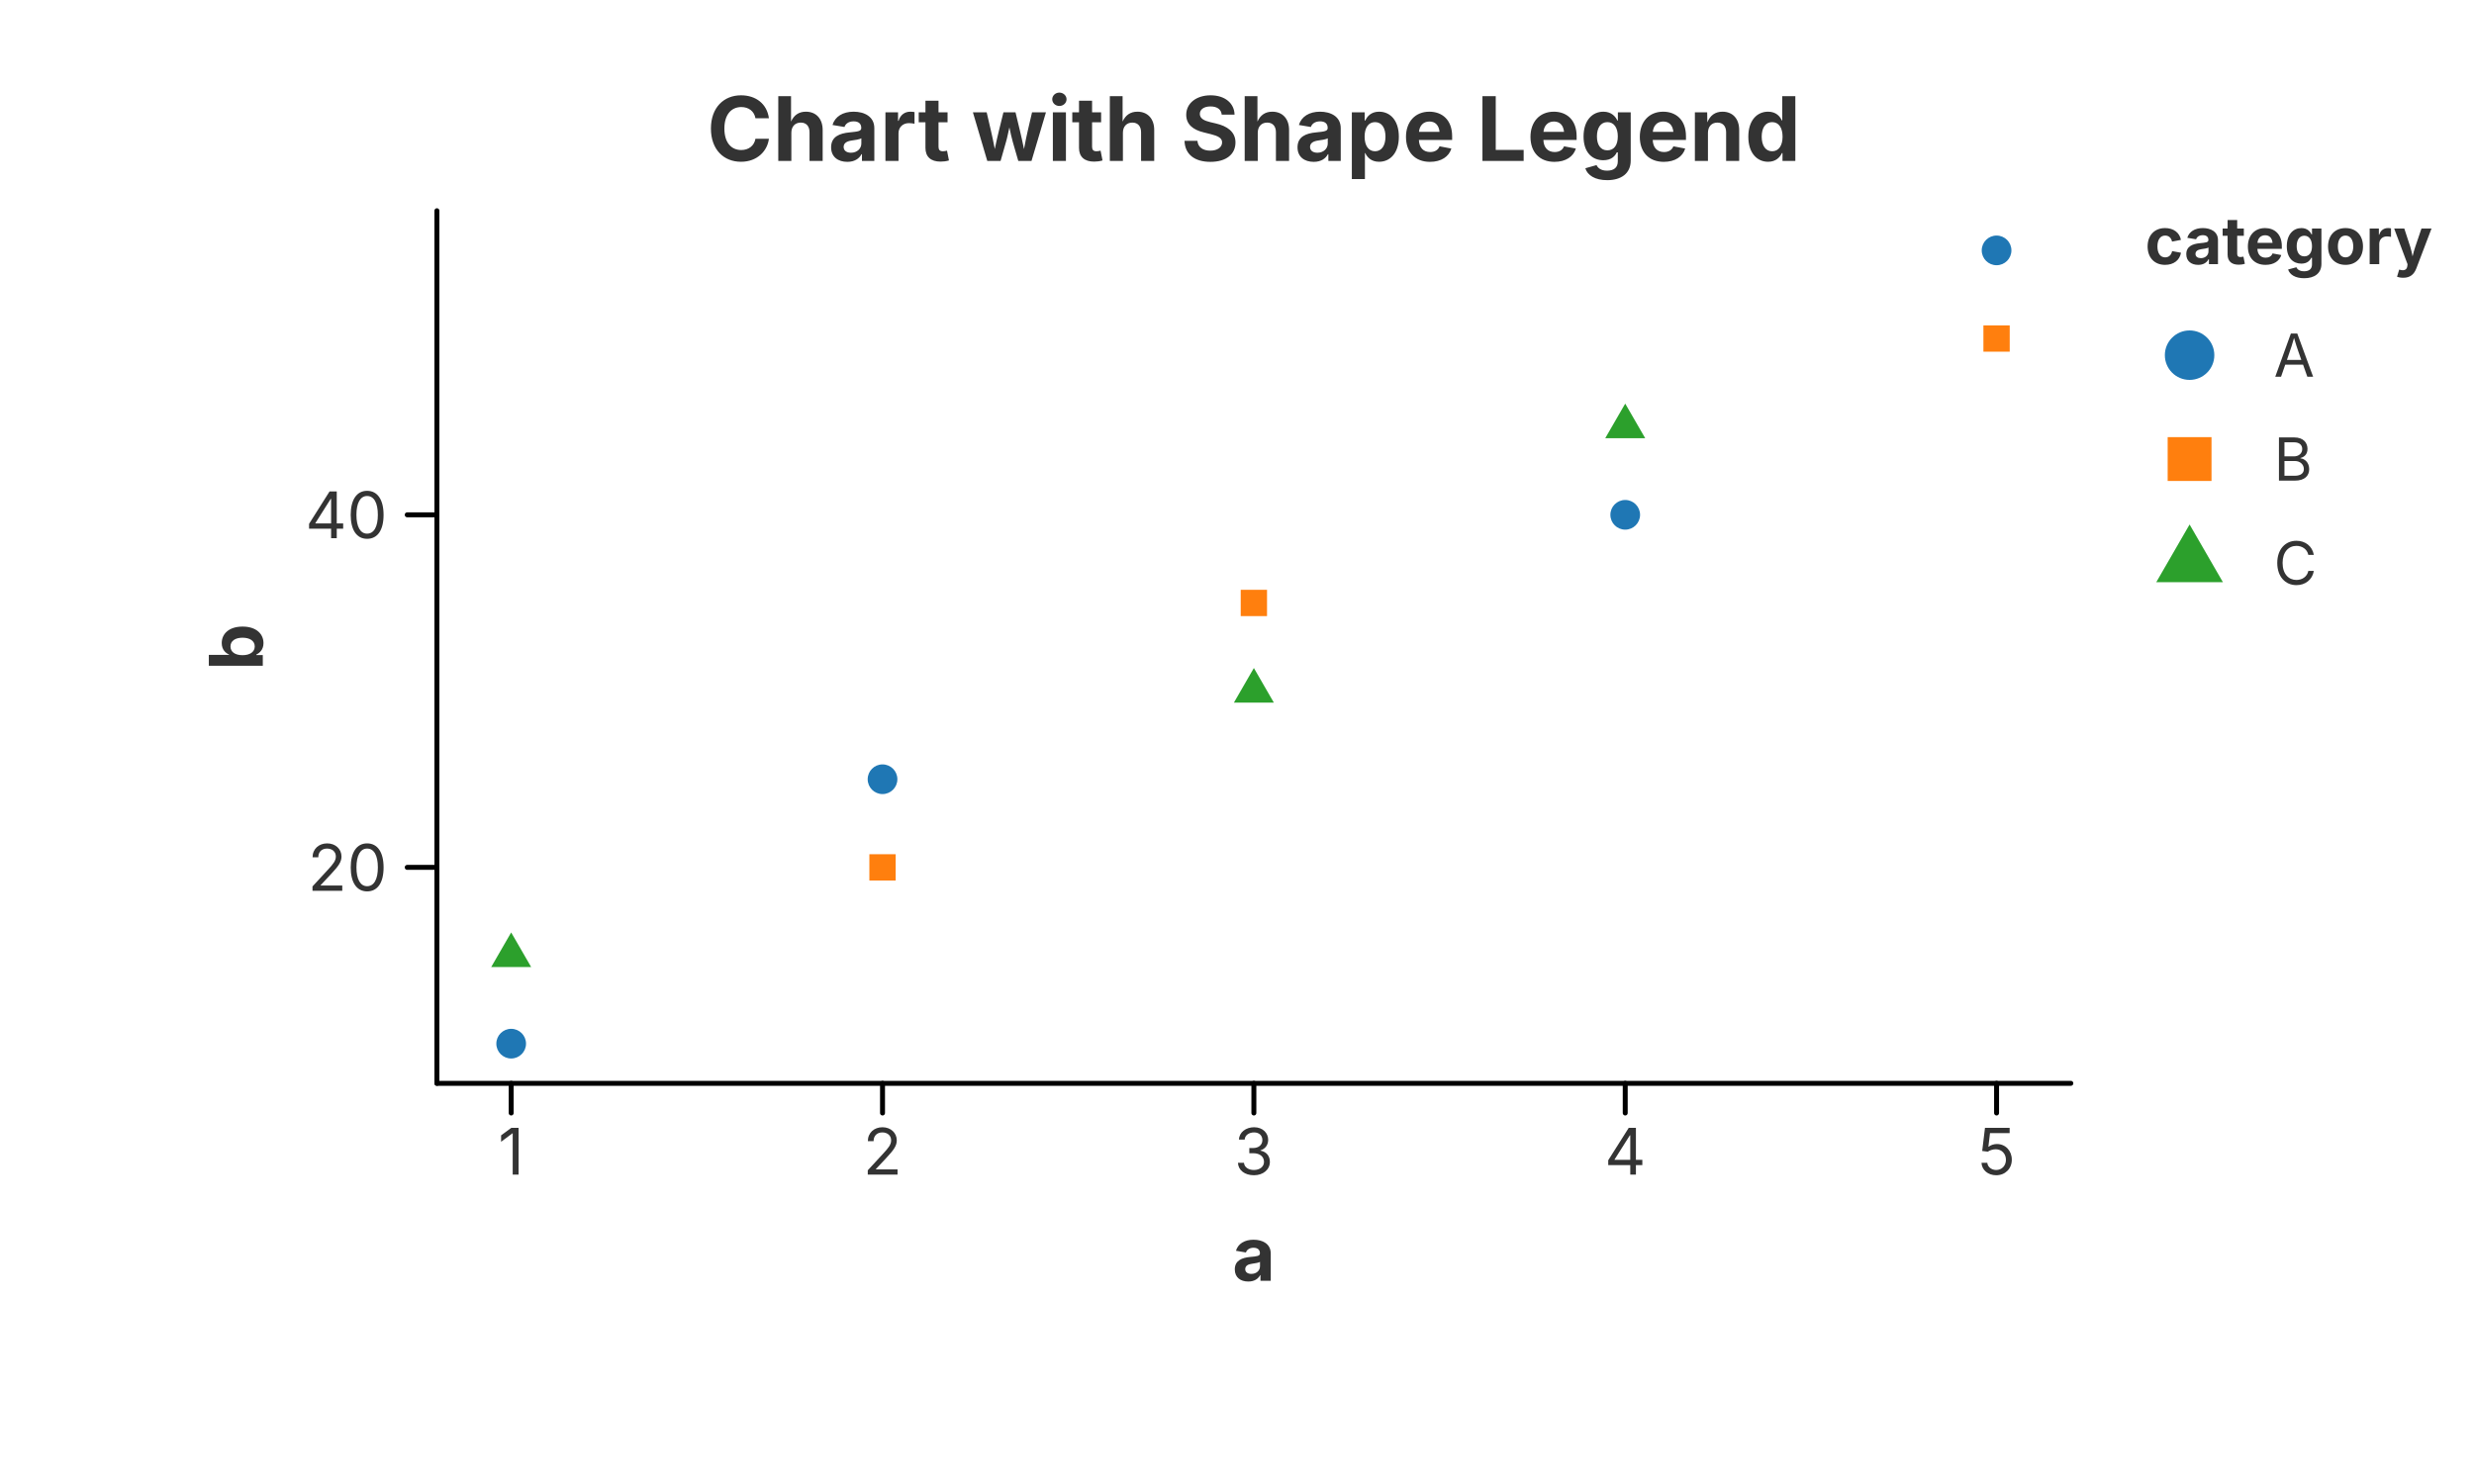
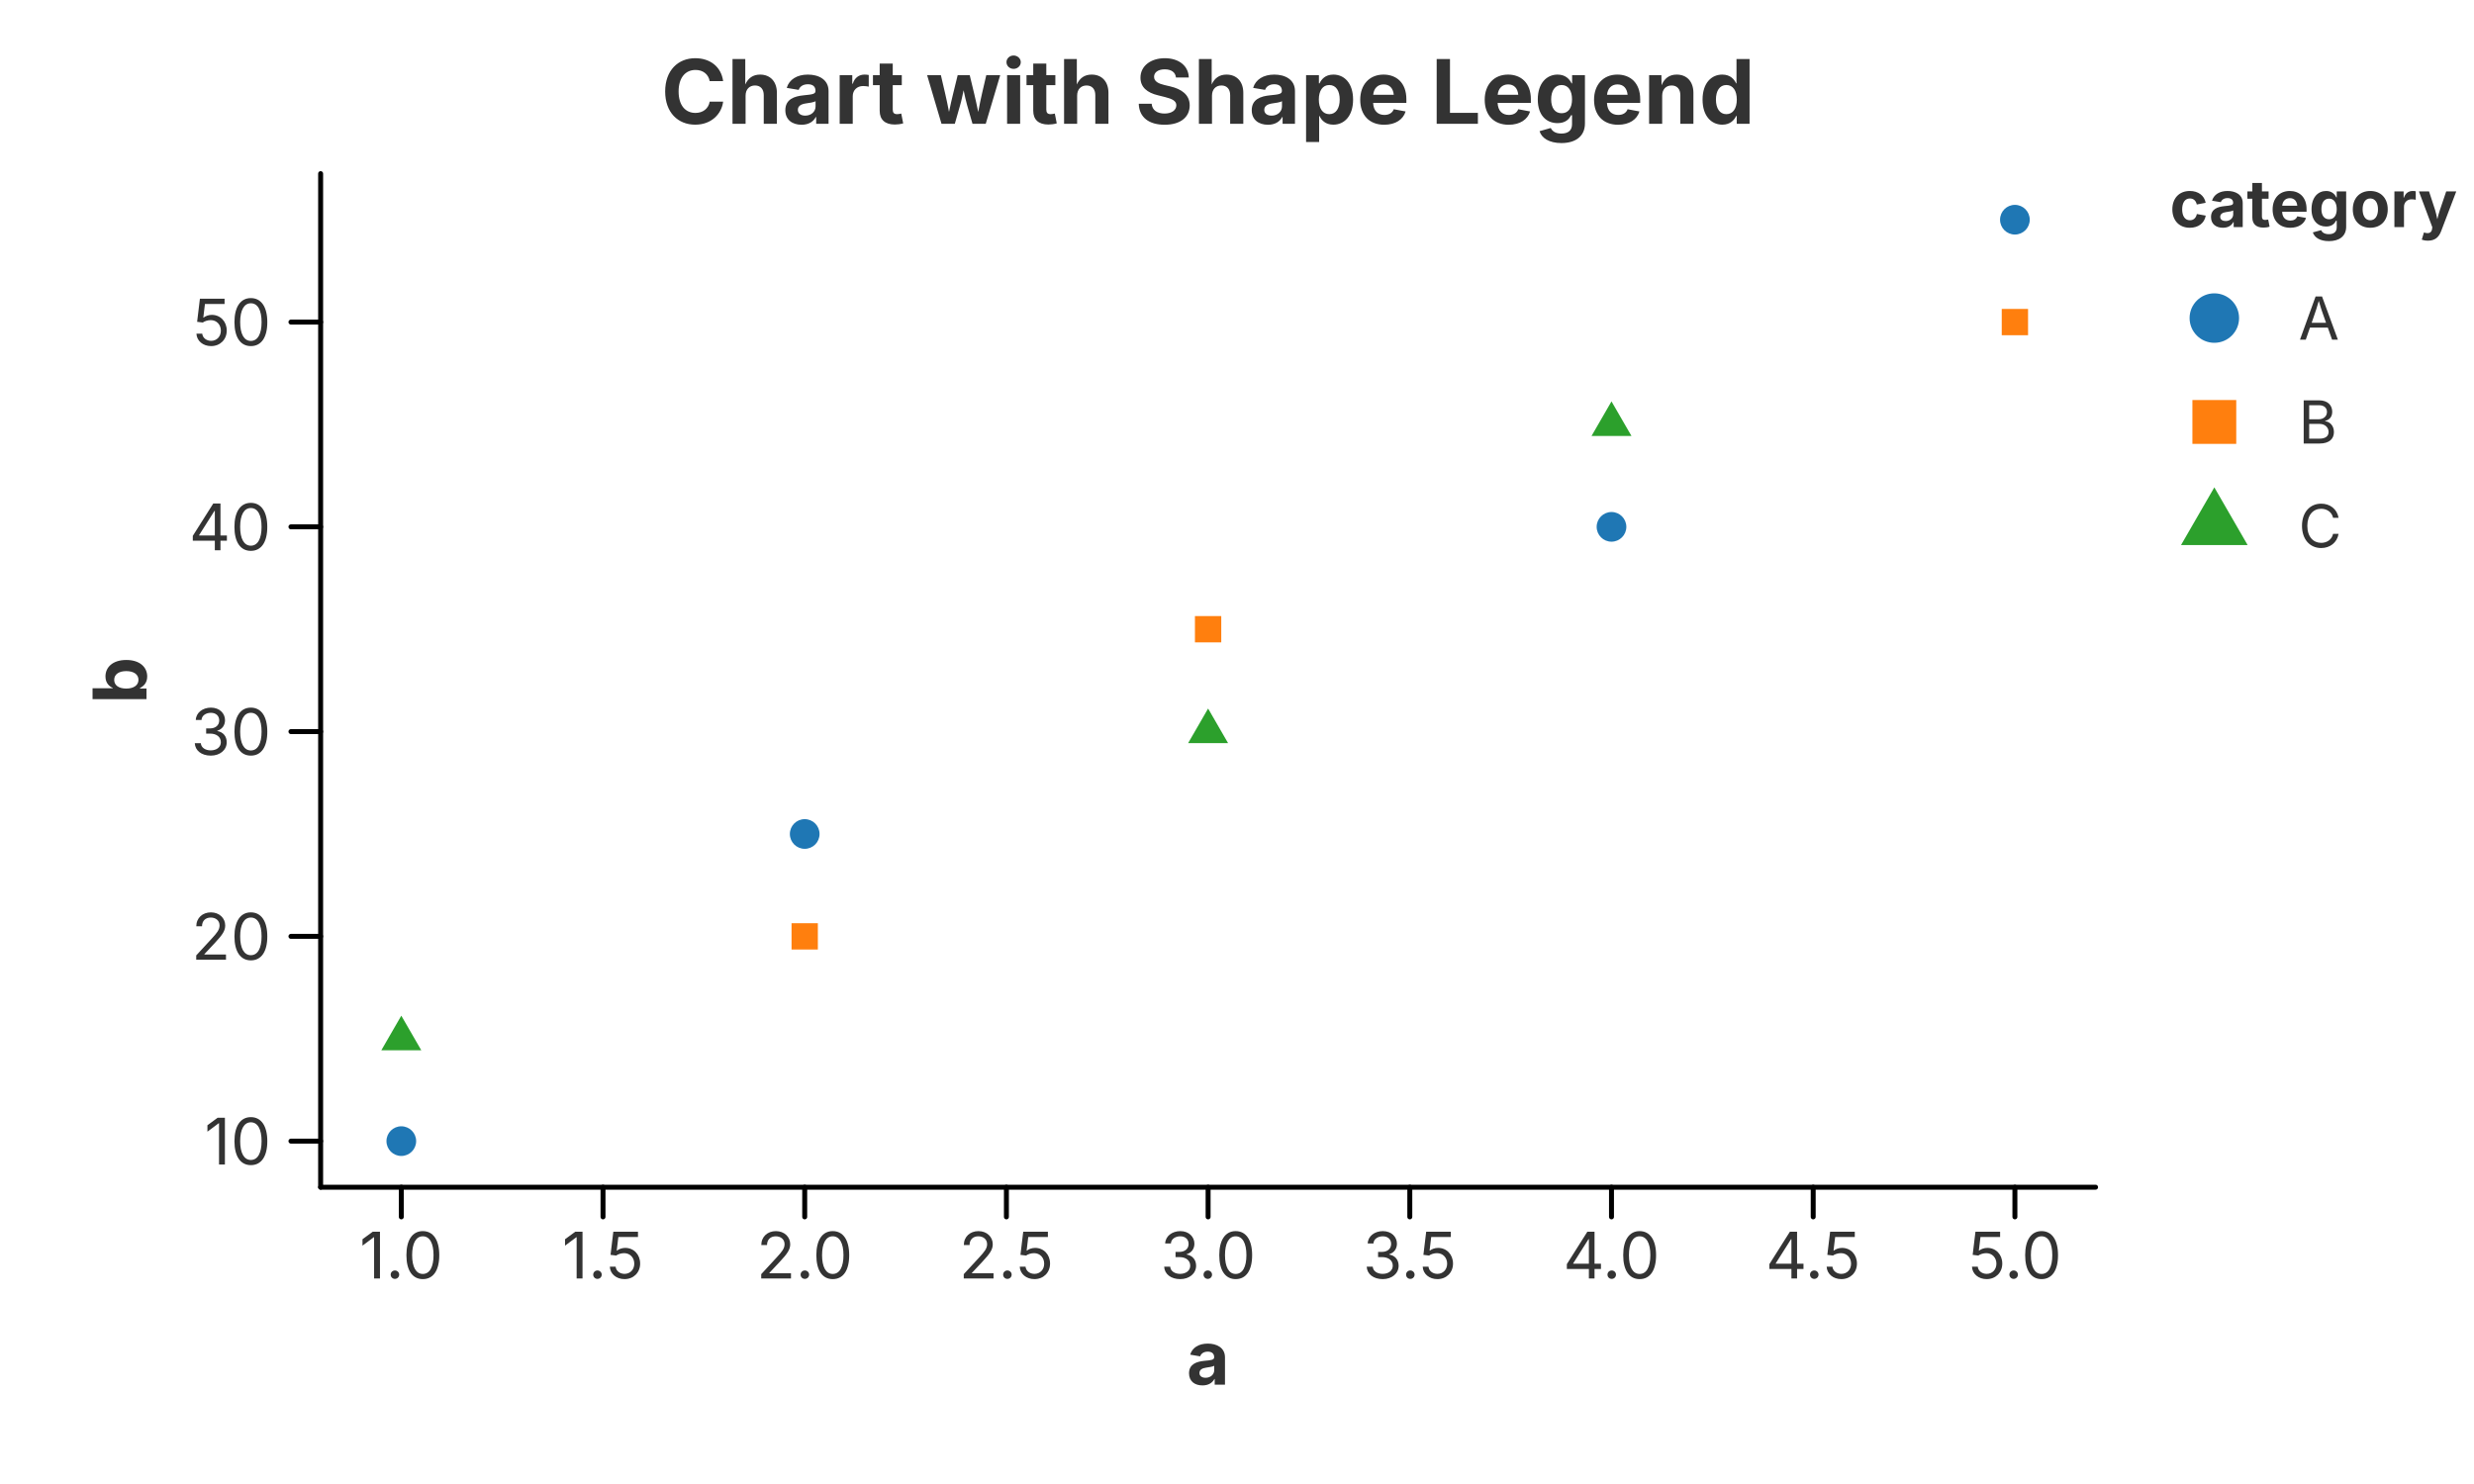
<svg xmlns="http://www.w3.org/2000/svg" width="500" height="300" viewBox="0 0 500 300">
  <rect x="0.000" y="0.000" width="500.000" height="300.000" fill="rgba(255,255,255,1.000)" stroke="none" stroke-width="0.000" fill-opacity="1.000" stroke-opacity="1.000" />
-   <text x="253.410" y="25.800" font-size="18.0" font-family="Inter, -apple-system, BlinkMacSystemFont, 'Segoe UI', Roboto, Helvetica, Arial, 'PingFang SC', 'Microsoft YaHei', Ubuntu, Cantarell, 'Noto Sans', sans-serif" fill="rgba(51,51,51,1.000)" fill-opacity="1.000" text-anchor="middle" font-weight="bold" dominant-baseline="middle" transform="rotate(0 253.410 25.800)">Chart with Shape Legend</text>
+   <text x="244.160" y="18.300" font-size="18.0" font-family="Inter, -apple-system, BlinkMacSystemFont, 'Segoe UI', Roboto, Helvetica, Arial, 'PingFang SC', 'Microsoft YaHei', Ubuntu, Cantarell, 'Noto Sans', sans-serif" fill="rgba(51,51,51,1.000)" fill-opacity="1.000" text-anchor="middle" font-weight="bold" dominant-baseline="middle" transform="rotate(0 244.160 18.300)">Chart with Shape Legend</text>
  <defs>
    <clipPath id="plot-clip-area-0">
-       <rect x="88.300" y="42.600" width="330.220" height="176.400" />
+       <rect x="64.800" y="35.100" width="358.720" height="204.900" />
    </clipPath>
  </defs>
  <g clip-path="url(#plot-clip-area-0)">
-     <circle cx="103.310" cy="210.982" r="3.000" fill="rgba(31,119,180,1.000)" stroke="none" stroke-width="0.000" fill-opacity="1.000" stroke-opacity="1.000" />
-     <circle cx="328.460" cy="104.073" r="3.000" fill="rgba(31,119,180,1.000)" stroke="none" stroke-width="0.000" fill-opacity="1.000" stroke-opacity="1.000" />
-     <circle cx="178.360" cy="157.527" r="3.000" fill="rgba(31,119,180,1.000)" stroke="none" stroke-width="0.000" fill-opacity="1.000" stroke-opacity="1.000" />
-     <circle cx="403.510" cy="50.618" r="3.000" fill="rgba(31,119,180,1.000)" stroke="none" stroke-width="0.000" fill-opacity="1.000" stroke-opacity="1.000" />
-     <rect x="175.701" y="172.687" width="5.317" height="5.317" fill="rgba(255,127,14,1.000)" stroke="none" stroke-width="0.000" fill-opacity="1.000" stroke-opacity="1.000" />
-     <rect x="400.851" y="65.778" width="5.317" height="5.317" fill="rgba(255,127,14,1.000)" stroke="none" stroke-width="0.000" fill-opacity="1.000" stroke-opacity="1.000" />
-     <rect x="250.751" y="119.232" width="5.317" height="5.317" fill="rgba(255,127,14,1.000)" stroke="none" stroke-width="0.000" fill-opacity="1.000" stroke-opacity="1.000" />
-     <polygon points="253.410,135.044 257.450,142.042 249.370,142.042" fill="rgba(44,160,44,1.000)" stroke="none" stroke-width="0.000" fill-opacity="1.000" />
-     <polygon points="103.310,188.499 107.350,195.496 99.270,195.496" fill="rgba(44,160,44,1.000)" stroke="none" stroke-width="0.000" fill-opacity="1.000" />
-     <polygon points="328.460,81.590 332.500,88.587 324.420,88.587" fill="rgba(44,160,44,1.000)" stroke="none" stroke-width="0.000" fill-opacity="1.000" />
+     <circle cx="81.105" cy="230.686" r="3.000" fill="rgba(31,119,180,1.000)" stroke="none" stroke-width="0.000" fill-opacity="1.000" stroke-opacity="1.000" />
+     <circle cx="325.687" cy="106.505" r="3.000" fill="rgba(31,119,180,1.000)" stroke="none" stroke-width="0.000" fill-opacity="1.000" stroke-opacity="1.000" />
+     <circle cx="162.633" cy="168.595" r="3.000" fill="rgba(31,119,180,1.000)" stroke="none" stroke-width="0.000" fill-opacity="1.000" stroke-opacity="1.000" />
+     <circle cx="407.215" cy="44.414" r="3.000" fill="rgba(31,119,180,1.000)" stroke="none" stroke-width="0.000" fill-opacity="1.000" stroke-opacity="1.000" />
+     <rect x="159.974" y="186.634" width="5.317" height="5.317" fill="rgba(255,127,14,1.000)" stroke="none" stroke-width="0.000" fill-opacity="1.000" stroke-opacity="1.000" />
+     <rect x="404.556" y="62.452" width="5.317" height="5.317" fill="rgba(255,127,14,1.000)" stroke="none" stroke-width="0.000" fill-opacity="1.000" stroke-opacity="1.000" />
+     <rect x="241.501" y="124.543" width="5.317" height="5.317" fill="rgba(255,127,14,1.000)" stroke="none" stroke-width="0.000" fill-opacity="1.000" stroke-opacity="1.000" />
+     <polygon points="244.160,143.233 248.200,150.231 240.120,150.231" fill="rgba(44,160,44,1.000)" stroke="none" stroke-width="0.000" fill-opacity="1.000" />
+     <polygon points="81.105,205.324 85.145,212.322 77.065,212.322" fill="rgba(44,160,44,1.000)" stroke="none" stroke-width="0.000" fill-opacity="1.000" />
+     <polygon points="325.687,81.143 329.727,88.140 321.647,88.140" fill="rgba(44,160,44,1.000)" stroke="none" stroke-width="0.000" fill-opacity="1.000" />
  </g>
-   <path d="M 88.300 219.000 L 418.520 219.000" fill="none" stroke="rgba(0,0,0,1.000)" stroke-width="1.000" stroke-opacity="1.000" stroke-linejoin="round" stroke-linecap="round" />
-   <path d="M 103.310 219.000 L 103.310 225.000" fill="none" stroke="rgba(0,0,0,1.000)" stroke-width="1.000" stroke-opacity="1.000" stroke-linejoin="round" stroke-linecap="round" />
-   <text x="103.310" y="228.000" font-size="13.0" font-family="Inter, -apple-system, BlinkMacSystemFont, 'Segoe UI', Roboto, Helvetica, Arial, 'PingFang SC', 'Microsoft YaHei', Ubuntu, Cantarell, 'Noto Sans', sans-serif" fill="rgba(51,51,51,1.000)" fill-opacity="1.000" text-anchor="middle" font-weight="normal" dominant-baseline="hanging" transform="rotate(0 103.310 228.000)">1</text>
-   <path d="M 178.360 219.000 L 178.360 225.000" fill="none" stroke="rgba(0,0,0,1.000)" stroke-width="1.000" stroke-opacity="1.000" stroke-linejoin="round" stroke-linecap="round" />
-   <text x="178.360" y="228.000" font-size="13.0" font-family="Inter, -apple-system, BlinkMacSystemFont, 'Segoe UI', Roboto, Helvetica, Arial, 'PingFang SC', 'Microsoft YaHei', Ubuntu, Cantarell, 'Noto Sans', sans-serif" fill="rgba(51,51,51,1.000)" fill-opacity="1.000" text-anchor="middle" font-weight="normal" dominant-baseline="hanging" transform="rotate(0 178.360 228.000)">2</text>
-   <path d="M 253.410 219.000 L 253.410 225.000" fill="none" stroke="rgba(0,0,0,1.000)" stroke-width="1.000" stroke-opacity="1.000" stroke-linejoin="round" stroke-linecap="round" />
-   <text x="253.410" y="228.000" font-size="13.0" font-family="Inter, -apple-system, BlinkMacSystemFont, 'Segoe UI', Roboto, Helvetica, Arial, 'PingFang SC', 'Microsoft YaHei', Ubuntu, Cantarell, 'Noto Sans', sans-serif" fill="rgba(51,51,51,1.000)" fill-opacity="1.000" text-anchor="middle" font-weight="normal" dominant-baseline="hanging" transform="rotate(0 253.410 228.000)">3</text>
-   <path d="M 328.460 219.000 L 328.460 225.000" fill="none" stroke="rgba(0,0,0,1.000)" stroke-width="1.000" stroke-opacity="1.000" stroke-linejoin="round" stroke-linecap="round" />
-   <text x="328.460" y="228.000" font-size="13.0" font-family="Inter, -apple-system, BlinkMacSystemFont, 'Segoe UI', Roboto, Helvetica, Arial, 'PingFang SC', 'Microsoft YaHei', Ubuntu, Cantarell, 'Noto Sans', sans-serif" fill="rgba(51,51,51,1.000)" fill-opacity="1.000" text-anchor="middle" font-weight="normal" dominant-baseline="hanging" transform="rotate(0 328.460 228.000)">4</text>
-   <path d="M 403.510 219.000 L 403.510 225.000" fill="none" stroke="rgba(0,0,0,1.000)" stroke-width="1.000" stroke-opacity="1.000" stroke-linejoin="round" stroke-linecap="round" />
-   <text x="403.510" y="228.000" font-size="13.0" font-family="Inter, -apple-system, BlinkMacSystemFont, 'Segoe UI', Roboto, Helvetica, Arial, 'PingFang SC', 'Microsoft YaHei', Ubuntu, Cantarell, 'Noto Sans', sans-serif" fill="rgba(51,51,51,1.000)" fill-opacity="1.000" text-anchor="middle" font-weight="normal" dominant-baseline="hanging" transform="rotate(0 403.510 228.000)">5</text>
-   <text x="253.410" y="248.000" font-size="15.0" font-family="Inter, -apple-system, BlinkMacSystemFont, 'Segoe UI', Roboto, Helvetica, Arial, 'PingFang SC', 'Microsoft YaHei', Ubuntu, Cantarell, 'Noto Sans', sans-serif" fill="rgba(51,51,51,1.000)" fill-opacity="1.000" text-anchor="middle" font-weight="bold" dominant-baseline="hanging" transform="rotate(0 253.410 248.000)">a</text>
-   <path d="M 88.300 42.600 L 88.300 219.000" fill="none" stroke="rgba(0,0,0,1.000)" stroke-width="1.000" stroke-opacity="1.000" stroke-linejoin="round" stroke-linecap="round" />
-   <path d="M 88.300 175.345 L 82.300 175.345" fill="none" stroke="rgba(0,0,0,1.000)" stroke-width="1.000" stroke-opacity="1.000" stroke-linejoin="round" stroke-linecap="round" />
-   <text x="78.300" y="175.345" font-size="13.0" font-family="Inter, -apple-system, BlinkMacSystemFont, 'Segoe UI', Roboto, Helvetica, Arial, 'PingFang SC', 'Microsoft YaHei', Ubuntu, Cantarell, 'Noto Sans', sans-serif" fill="rgba(51,51,51,1.000)" fill-opacity="1.000" text-anchor="end" font-weight="normal" dominant-baseline="central" transform="rotate(0 78.300 175.345)">20</text>
-   <path d="M 88.300 104.073 L 82.300 104.073" fill="none" stroke="rgba(0,0,0,1.000)" stroke-width="1.000" stroke-opacity="1.000" stroke-linejoin="round" stroke-linecap="round" />
-   <text x="78.300" y="104.073" font-size="13.0" font-family="Inter, -apple-system, BlinkMacSystemFont, 'Segoe UI', Roboto, Helvetica, Arial, 'PingFang SC', 'Microsoft YaHei', Ubuntu, Cantarell, 'Noto Sans', sans-serif" fill="rgba(51,51,51,1.000)" fill-opacity="1.000" text-anchor="end" font-weight="normal" dominant-baseline="central" transform="rotate(0 78.300 104.073)">40</text>
-   <text x="47.500" y="130.800" font-size="15.0" font-family="Inter, -apple-system, BlinkMacSystemFont, 'Segoe UI', Roboto, Helvetica, Arial, 'PingFang SC', 'Microsoft YaHei', Ubuntu, Cantarell, 'Noto Sans', sans-serif" fill="rgba(51,51,51,1.000)" fill-opacity="1.000" text-anchor="middle" font-weight="bold" dominant-baseline="middle" transform="rotate(-90 47.500 130.800)">b</text>
+   <path d="M 64.800 240.000 L 423.520 240.000" fill="none" stroke="rgba(0,0,0,1.000)" stroke-width="1.000" stroke-opacity="1.000" stroke-linejoin="round" stroke-linecap="round" />
+   <path d="M 81.105 240.000 L 81.105 246.000" fill="none" stroke="rgba(0,0,0,1.000)" stroke-width="1.000" stroke-opacity="1.000" stroke-linejoin="round" stroke-linecap="round" />
+   <text x="81.105" y="249.000" font-size="13.0" font-family="Inter, -apple-system, BlinkMacSystemFont, 'Segoe UI', Roboto, Helvetica, Arial, 'PingFang SC', 'Microsoft YaHei', Ubuntu, Cantarell, 'Noto Sans', sans-serif" fill="rgba(51,51,51,1.000)" fill-opacity="1.000" text-anchor="middle" font-weight="normal" dominant-baseline="hanging" transform="rotate(0 81.105 249.000)">1.0</text>
+   <path d="M 121.869 240.000 L 121.869 246.000" fill="none" stroke="rgba(0,0,0,1.000)" stroke-width="1.000" stroke-opacity="1.000" stroke-linejoin="round" stroke-linecap="round" />
+   <text x="121.869" y="249.000" font-size="13.0" font-family="Inter, -apple-system, BlinkMacSystemFont, 'Segoe UI', Roboto, Helvetica, Arial, 'PingFang SC', 'Microsoft YaHei', Ubuntu, Cantarell, 'Noto Sans', sans-serif" fill="rgba(51,51,51,1.000)" fill-opacity="1.000" text-anchor="middle" font-weight="normal" dominant-baseline="hanging" transform="rotate(0 121.869 249.000)">1.5</text>
+   <path d="M 162.633 240.000 L 162.633 246.000" fill="none" stroke="rgba(0,0,0,1.000)" stroke-width="1.000" stroke-opacity="1.000" stroke-linejoin="round" stroke-linecap="round" />
+   <text x="162.633" y="249.000" font-size="13.0" font-family="Inter, -apple-system, BlinkMacSystemFont, 'Segoe UI', Roboto, Helvetica, Arial, 'PingFang SC', 'Microsoft YaHei', Ubuntu, Cantarell, 'Noto Sans', sans-serif" fill="rgba(51,51,51,1.000)" fill-opacity="1.000" text-anchor="middle" font-weight="normal" dominant-baseline="hanging" transform="rotate(0 162.633 249.000)">2.0</text>
+   <path d="M 203.396 240.000 L 203.396 246.000" fill="none" stroke="rgba(0,0,0,1.000)" stroke-width="1.000" stroke-opacity="1.000" stroke-linejoin="round" stroke-linecap="round" />
+   <text x="203.396" y="249.000" font-size="13.0" font-family="Inter, -apple-system, BlinkMacSystemFont, 'Segoe UI', Roboto, Helvetica, Arial, 'PingFang SC', 'Microsoft YaHei', Ubuntu, Cantarell, 'Noto Sans', sans-serif" fill="rgba(51,51,51,1.000)" fill-opacity="1.000" text-anchor="middle" font-weight="normal" dominant-baseline="hanging" transform="rotate(0 203.396 249.000)">2.5</text>
+   <path d="M 244.160 240.000 L 244.160 246.000" fill="none" stroke="rgba(0,0,0,1.000)" stroke-width="1.000" stroke-opacity="1.000" stroke-linejoin="round" stroke-linecap="round" />
+   <text x="244.160" y="249.000" font-size="13.0" font-family="Inter, -apple-system, BlinkMacSystemFont, 'Segoe UI', Roboto, Helvetica, Arial, 'PingFang SC', 'Microsoft YaHei', Ubuntu, Cantarell, 'Noto Sans', sans-serif" fill="rgba(51,51,51,1.000)" fill-opacity="1.000" text-anchor="middle" font-weight="normal" dominant-baseline="hanging" transform="rotate(0 244.160 249.000)">3.0</text>
+   <path d="M 284.924 240.000 L 284.924 246.000" fill="none" stroke="rgba(0,0,0,1.000)" stroke-width="1.000" stroke-opacity="1.000" stroke-linejoin="round" stroke-linecap="round" />
+   <text x="284.924" y="249.000" font-size="13.0" font-family="Inter, -apple-system, BlinkMacSystemFont, 'Segoe UI', Roboto, Helvetica, Arial, 'PingFang SC', 'Microsoft YaHei', Ubuntu, Cantarell, 'Noto Sans', sans-serif" fill="rgba(51,51,51,1.000)" fill-opacity="1.000" text-anchor="middle" font-weight="normal" dominant-baseline="hanging" transform="rotate(0 284.924 249.000)">3.5</text>
+   <path d="M 325.687 240.000 L 325.687 246.000" fill="none" stroke="rgba(0,0,0,1.000)" stroke-width="1.000" stroke-opacity="1.000" stroke-linejoin="round" stroke-linecap="round" />
+   <text x="325.687" y="249.000" font-size="13.0" font-family="Inter, -apple-system, BlinkMacSystemFont, 'Segoe UI', Roboto, Helvetica, Arial, 'PingFang SC', 'Microsoft YaHei', Ubuntu, Cantarell, 'Noto Sans', sans-serif" fill="rgba(51,51,51,1.000)" fill-opacity="1.000" text-anchor="middle" font-weight="normal" dominant-baseline="hanging" transform="rotate(0 325.687 249.000)">4.0</text>
+   <path d="M 366.451 240.000 L 366.451 246.000" fill="none" stroke="rgba(0,0,0,1.000)" stroke-width="1.000" stroke-opacity="1.000" stroke-linejoin="round" stroke-linecap="round" />
+   <text x="366.451" y="249.000" font-size="13.0" font-family="Inter, -apple-system, BlinkMacSystemFont, 'Segoe UI', Roboto, Helvetica, Arial, 'PingFang SC', 'Microsoft YaHei', Ubuntu, Cantarell, 'Noto Sans', sans-serif" fill="rgba(51,51,51,1.000)" fill-opacity="1.000" text-anchor="middle" font-weight="normal" dominant-baseline="hanging" transform="rotate(0 366.451 249.000)">4.5</text>
+   <path d="M 407.215 240.000 L 407.215 246.000" fill="none" stroke="rgba(0,0,0,1.000)" stroke-width="1.000" stroke-opacity="1.000" stroke-linejoin="round" stroke-linecap="round" />
+   <text x="407.215" y="249.000" font-size="13.0" font-family="Inter, -apple-system, BlinkMacSystemFont, 'Segoe UI', Roboto, Helvetica, Arial, 'PingFang SC', 'Microsoft YaHei', Ubuntu, Cantarell, 'Noto Sans', sans-serif" fill="rgba(51,51,51,1.000)" fill-opacity="1.000" text-anchor="middle" font-weight="normal" dominant-baseline="hanging" transform="rotate(0 407.215 249.000)">5.0</text>
+   <text x="244.160" y="269.000" font-size="15.0" font-family="Inter, -apple-system, BlinkMacSystemFont, 'Segoe UI', Roboto, Helvetica, Arial, 'PingFang SC', 'Microsoft YaHei', Ubuntu, Cantarell, 'Noto Sans', sans-serif" fill="rgba(51,51,51,1.000)" fill-opacity="1.000" text-anchor="middle" font-weight="bold" dominant-baseline="hanging" transform="rotate(0 244.160 269.000)">a</text>
+   <path d="M 64.800 35.100 L 64.800 240.000" fill="none" stroke="rgba(0,0,0,1.000)" stroke-width="1.000" stroke-opacity="1.000" stroke-linejoin="round" stroke-linecap="round" />
+   <path d="M 64.800 230.686 L 58.800 230.686" fill="none" stroke="rgba(0,0,0,1.000)" stroke-width="1.000" stroke-opacity="1.000" stroke-linejoin="round" stroke-linecap="round" />
+   <text x="54.800" y="230.686" font-size="13.0" font-family="Inter, -apple-system, BlinkMacSystemFont, 'Segoe UI', Roboto, Helvetica, Arial, 'PingFang SC', 'Microsoft YaHei', Ubuntu, Cantarell, 'Noto Sans', sans-serif" fill="rgba(51,51,51,1.000)" fill-opacity="1.000" text-anchor="end" font-weight="normal" dominant-baseline="central" transform="rotate(0 54.800 230.686)">10</text>
+   <path d="M 64.800 189.292 L 58.800 189.292" fill="none" stroke="rgba(0,0,0,1.000)" stroke-width="1.000" stroke-opacity="1.000" stroke-linejoin="round" stroke-linecap="round" />
+   <text x="54.800" y="189.292" font-size="13.0" font-family="Inter, -apple-system, BlinkMacSystemFont, 'Segoe UI', Roboto, Helvetica, Arial, 'PingFang SC', 'Microsoft YaHei', Ubuntu, Cantarell, 'Noto Sans', sans-serif" fill="rgba(51,51,51,1.000)" fill-opacity="1.000" text-anchor="end" font-weight="normal" dominant-baseline="central" transform="rotate(0 54.800 189.292)">20</text>
+   <path d="M 64.800 147.898 L 58.800 147.898" fill="none" stroke="rgba(0,0,0,1.000)" stroke-width="1.000" stroke-opacity="1.000" stroke-linejoin="round" stroke-linecap="round" />
+   <text x="54.800" y="147.898" font-size="13.0" font-family="Inter, -apple-system, BlinkMacSystemFont, 'Segoe UI', Roboto, Helvetica, Arial, 'PingFang SC', 'Microsoft YaHei', Ubuntu, Cantarell, 'Noto Sans', sans-serif" fill="rgba(51,51,51,1.000)" fill-opacity="1.000" text-anchor="end" font-weight="normal" dominant-baseline="central" transform="rotate(0 54.800 147.898)">30</text>
+   <path d="M 64.800 106.505 L 58.800 106.505" fill="none" stroke="rgba(0,0,0,1.000)" stroke-width="1.000" stroke-opacity="1.000" stroke-linejoin="round" stroke-linecap="round" />
+   <text x="54.800" y="106.505" font-size="13.0" font-family="Inter, -apple-system, BlinkMacSystemFont, 'Segoe UI', Roboto, Helvetica, Arial, 'PingFang SC', 'Microsoft YaHei', Ubuntu, Cantarell, 'Noto Sans', sans-serif" fill="rgba(51,51,51,1.000)" fill-opacity="1.000" text-anchor="end" font-weight="normal" dominant-baseline="central" transform="rotate(0 54.800 106.505)">40</text>
+   <path d="M 64.800 65.111 L 58.800 65.111" fill="none" stroke="rgba(0,0,0,1.000)" stroke-width="1.000" stroke-opacity="1.000" stroke-linejoin="round" stroke-linecap="round" />
+   <text x="54.800" y="65.111" font-size="13.0" font-family="Inter, -apple-system, BlinkMacSystemFont, 'Segoe UI', Roboto, Helvetica, Arial, 'PingFang SC', 'Microsoft YaHei', Ubuntu, Cantarell, 'Noto Sans', sans-serif" fill="rgba(51,51,51,1.000)" fill-opacity="1.000" text-anchor="end" font-weight="normal" dominant-baseline="central" transform="rotate(0 54.800 65.111)">50</text>
+   <text x="24.000" y="137.550" font-size="15.0" font-family="Inter, -apple-system, BlinkMacSystemFont, 'Segoe UI', Roboto, Helvetica, Arial, 'PingFang SC', 'Microsoft YaHei', Ubuntu, Cantarell, 'Noto Sans', sans-serif" fill="rgba(51,51,51,1.000)" fill-opacity="1.000" text-anchor="middle" font-weight="bold" dominant-baseline="middle" transform="rotate(-90 24.000 137.550)">b</text>
  <defs>
    <clipPath id="plot-clip-area-1">
-       <rect x="418.520" y="0.000" width="81.480" height="300.000" />
+       <rect x="423.520" y="0.000" width="76.480" height="300.000" />
    </clipPath>
  </defs>
  <g clip-path="url(#plot-clip-area-1)">
-     <text x="433.520" y="48.600" font-size="13.2" font-family="Inter, -apple-system, BlinkMacSystemFont, 'Segoe UI', Roboto, Helvetica, Arial, 'PingFang SC', 'Microsoft YaHei', Ubuntu, Cantarell, 'Noto Sans', sans-serif" fill="rgba(51,51,51,1.000)" fill-opacity="1.000" text-anchor="start" font-weight="bold" dominant-baseline="central" transform="rotate(0 433.520 48.600)">category</text>
-     <circle cx="442.520" cy="71.800" r="5.000" fill="rgba(31,119,180,1.000)" stroke="none" stroke-width="0.000" fill-opacity="1.000" stroke-opacity="1.000" />
-     <text x="459.520" y="71.800" font-size="12.0" font-family="Inter, -apple-system, BlinkMacSystemFont, 'Segoe UI', Roboto, Helvetica, Arial, 'PingFang SC', 'Microsoft YaHei', Ubuntu, Cantarell, 'Noto Sans', sans-serif" fill="rgba(51,51,51,1.000)" fill-opacity="1.000" text-anchor="start" font-weight="normal" dominant-baseline="central" transform="rotate(0 459.520 71.800)">A</text>
-     <rect x="438.089" y="88.369" width="8.862" height="8.862" fill="rgba(255,127,14,1.000)" stroke="none" stroke-width="0.000" fill-opacity="1.000" stroke-opacity="1.000" />
-     <text x="459.520" y="92.800" font-size="12.0" font-family="Inter, -apple-system, BlinkMacSystemFont, 'Segoe UI', Roboto, Helvetica, Arial, 'PingFang SC', 'Microsoft YaHei', Ubuntu, Cantarell, 'Noto Sans', sans-serif" fill="rgba(51,51,51,1.000)" fill-opacity="1.000" text-anchor="start" font-weight="normal" dominant-baseline="central" transform="rotate(0 459.520 92.800)">B</text>
-     <polygon points="442.520,106.025 449.253,117.688 435.787,117.688" fill="rgba(44,160,44,1.000)" stroke="none" stroke-width="0.000" fill-opacity="1.000" />
-     <text x="459.520" y="113.800" font-size="12.0" font-family="Inter, -apple-system, BlinkMacSystemFont, 'Segoe UI', Roboto, Helvetica, Arial, 'PingFang SC', 'Microsoft YaHei', Ubuntu, Cantarell, 'Noto Sans', sans-serif" fill="rgba(51,51,51,1.000)" fill-opacity="1.000" text-anchor="start" font-weight="normal" dominant-baseline="central" transform="rotate(0 459.520 113.800)">C</text>
+     <text x="438.520" y="41.100" font-size="13.2" font-family="Inter, -apple-system, BlinkMacSystemFont, 'Segoe UI', Roboto, Helvetica, Arial, 'PingFang SC', 'Microsoft YaHei', Ubuntu, Cantarell, 'Noto Sans', sans-serif" fill="rgba(51,51,51,1.000)" fill-opacity="1.000" text-anchor="start" font-weight="bold" dominant-baseline="central" transform="rotate(0 438.520 41.100)">category</text>
+     <circle cx="447.520" cy="64.300" r="5.000" fill="rgba(31,119,180,1.000)" stroke="none" stroke-width="0.000" fill-opacity="1.000" stroke-opacity="1.000" />
+     <text x="464.520" y="64.300" font-size="12.0" font-family="Inter, -apple-system, BlinkMacSystemFont, 'Segoe UI', Roboto, Helvetica, Arial, 'PingFang SC', 'Microsoft YaHei', Ubuntu, Cantarell, 'Noto Sans', sans-serif" fill="rgba(51,51,51,1.000)" fill-opacity="1.000" text-anchor="start" font-weight="normal" dominant-baseline="central" transform="rotate(0 464.520 64.300)">A</text>
+     <rect x="443.089" y="80.869" width="8.862" height="8.862" fill="rgba(255,127,14,1.000)" stroke="none" stroke-width="0.000" fill-opacity="1.000" stroke-opacity="1.000" />
+     <text x="464.520" y="85.300" font-size="12.0" font-family="Inter, -apple-system, BlinkMacSystemFont, 'Segoe UI', Roboto, Helvetica, Arial, 'PingFang SC', 'Microsoft YaHei', Ubuntu, Cantarell, 'Noto Sans', sans-serif" fill="rgba(51,51,51,1.000)" fill-opacity="1.000" text-anchor="start" font-weight="normal" dominant-baseline="central" transform="rotate(0 464.520 85.300)">B</text>
+     <polygon points="447.520,98.525 454.253,110.188 440.787,110.188" fill="rgba(44,160,44,1.000)" stroke="none" stroke-width="0.000" fill-opacity="1.000" />
+     <text x="464.520" y="106.300" font-size="12.0" font-family="Inter, -apple-system, BlinkMacSystemFont, 'Segoe UI', Roboto, Helvetica, Arial, 'PingFang SC', 'Microsoft YaHei', Ubuntu, Cantarell, 'Noto Sans', sans-serif" fill="rgba(51,51,51,1.000)" fill-opacity="1.000" text-anchor="start" font-weight="normal" dominant-baseline="central" transform="rotate(0 464.520 106.300)">C</text>
  </g>
</svg>
